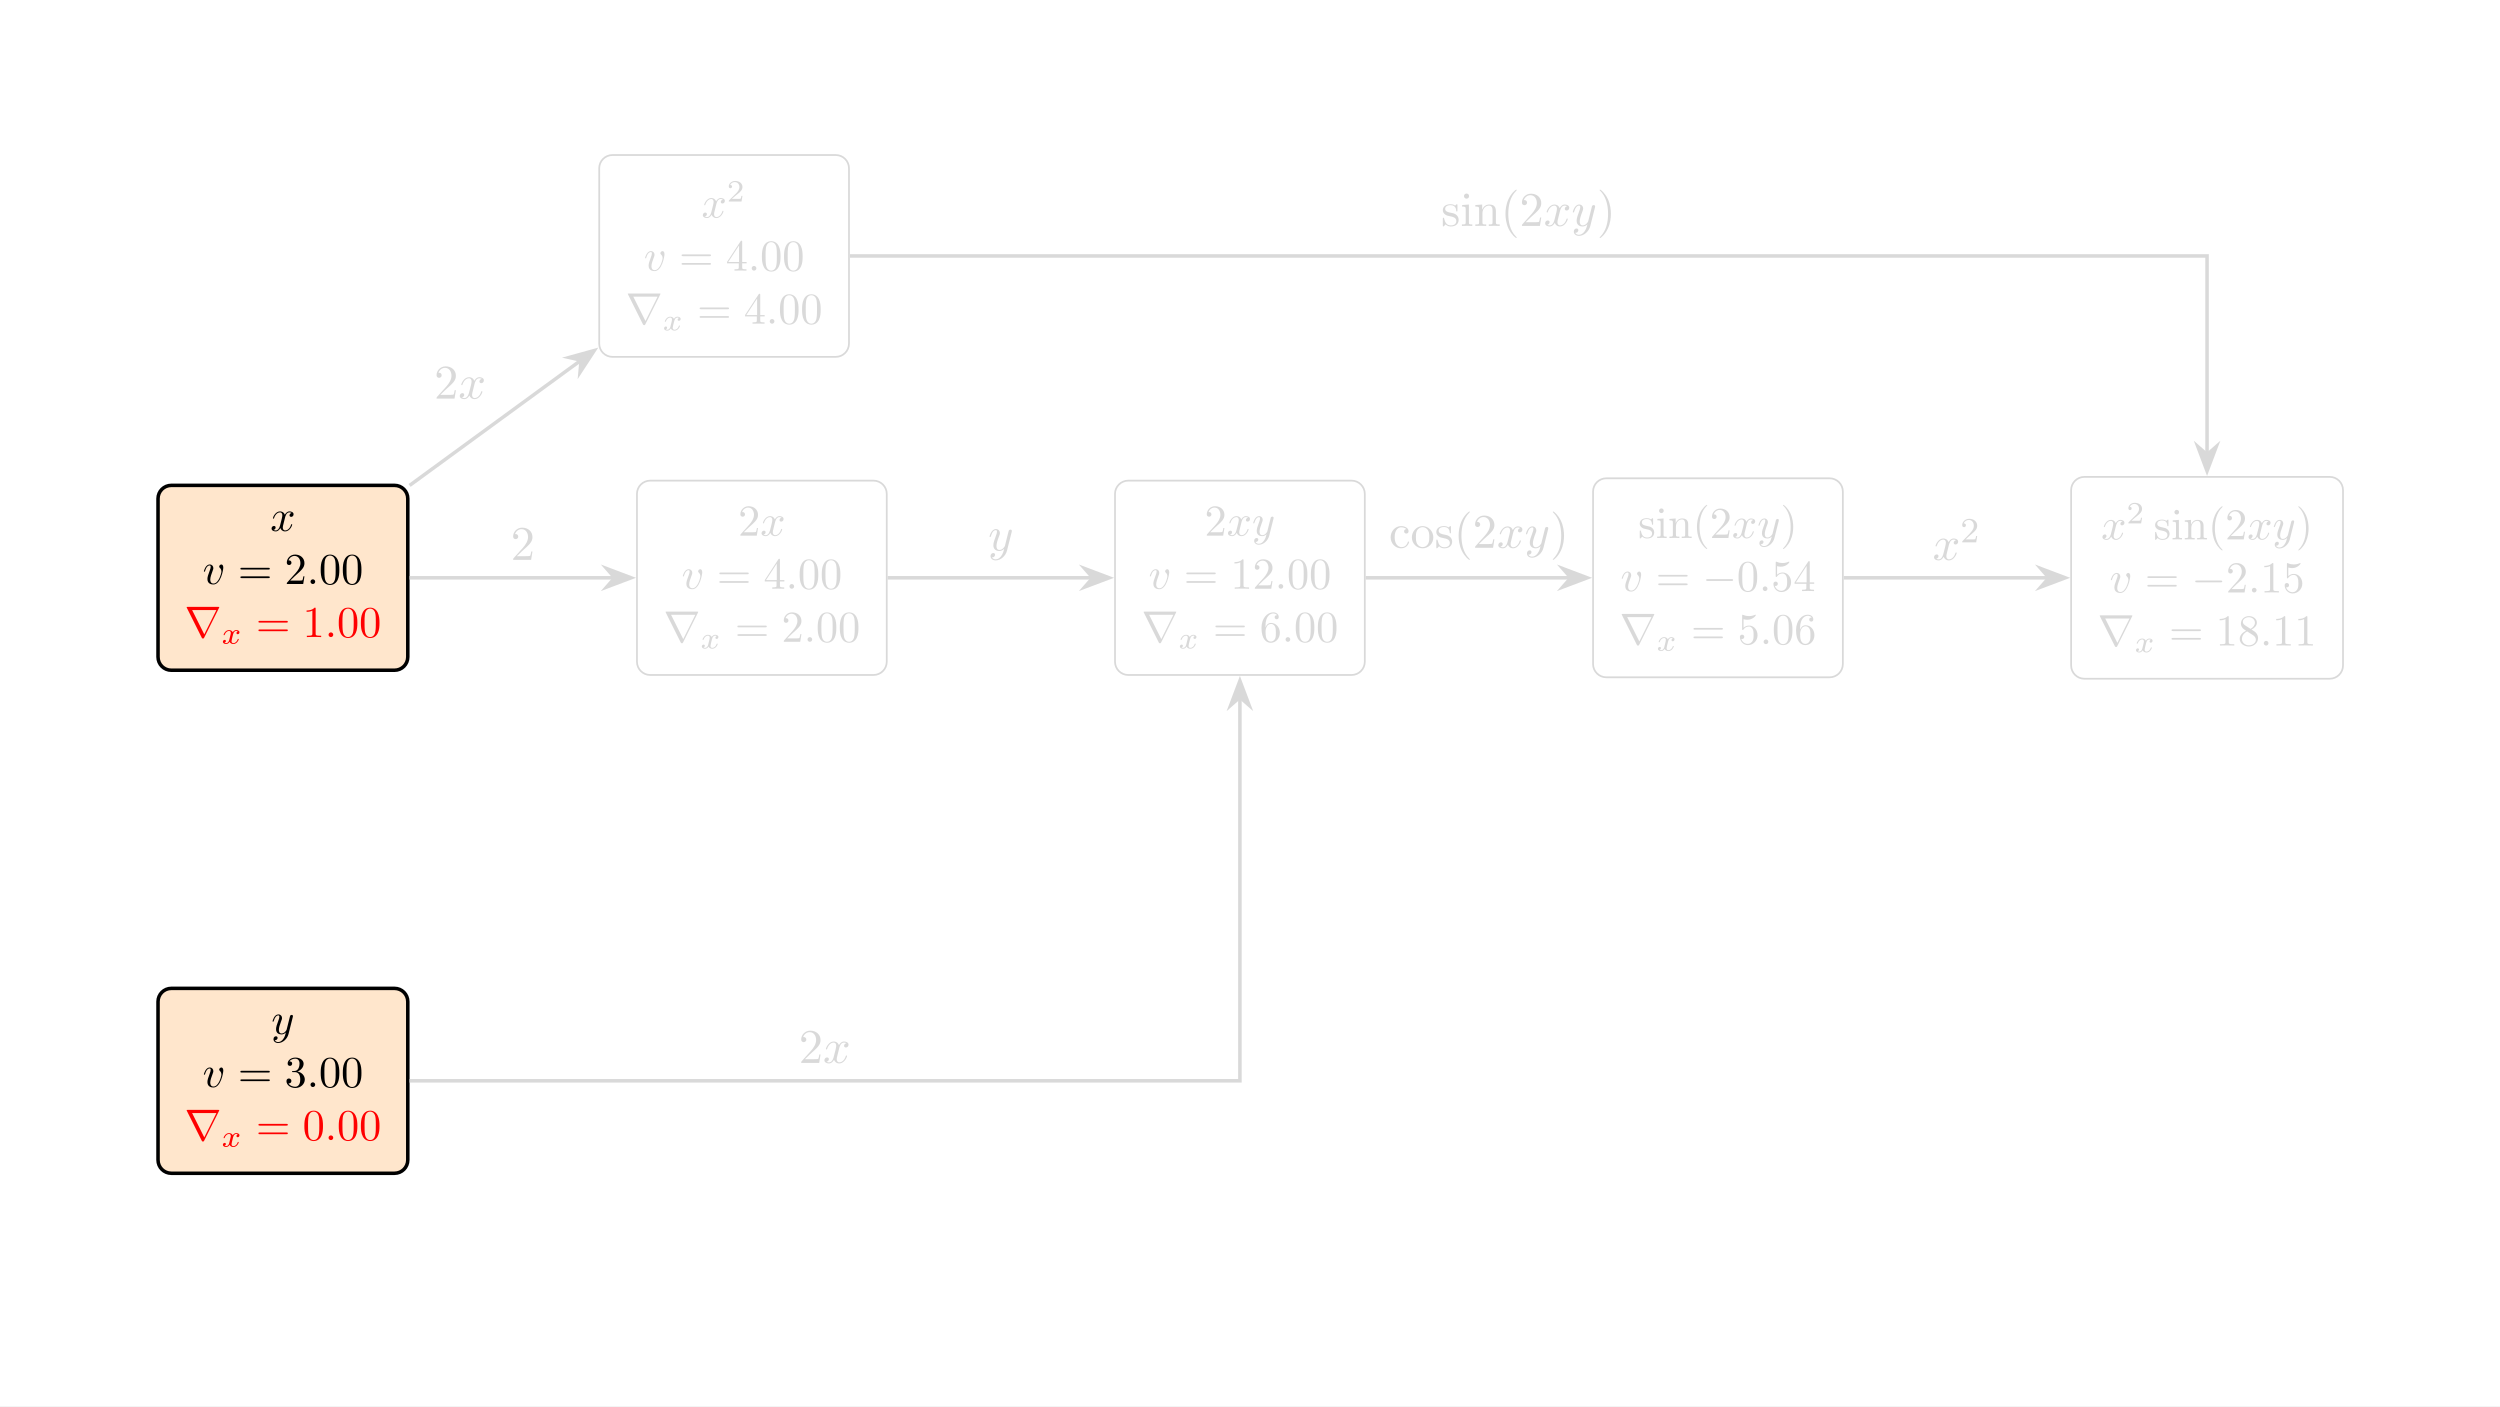
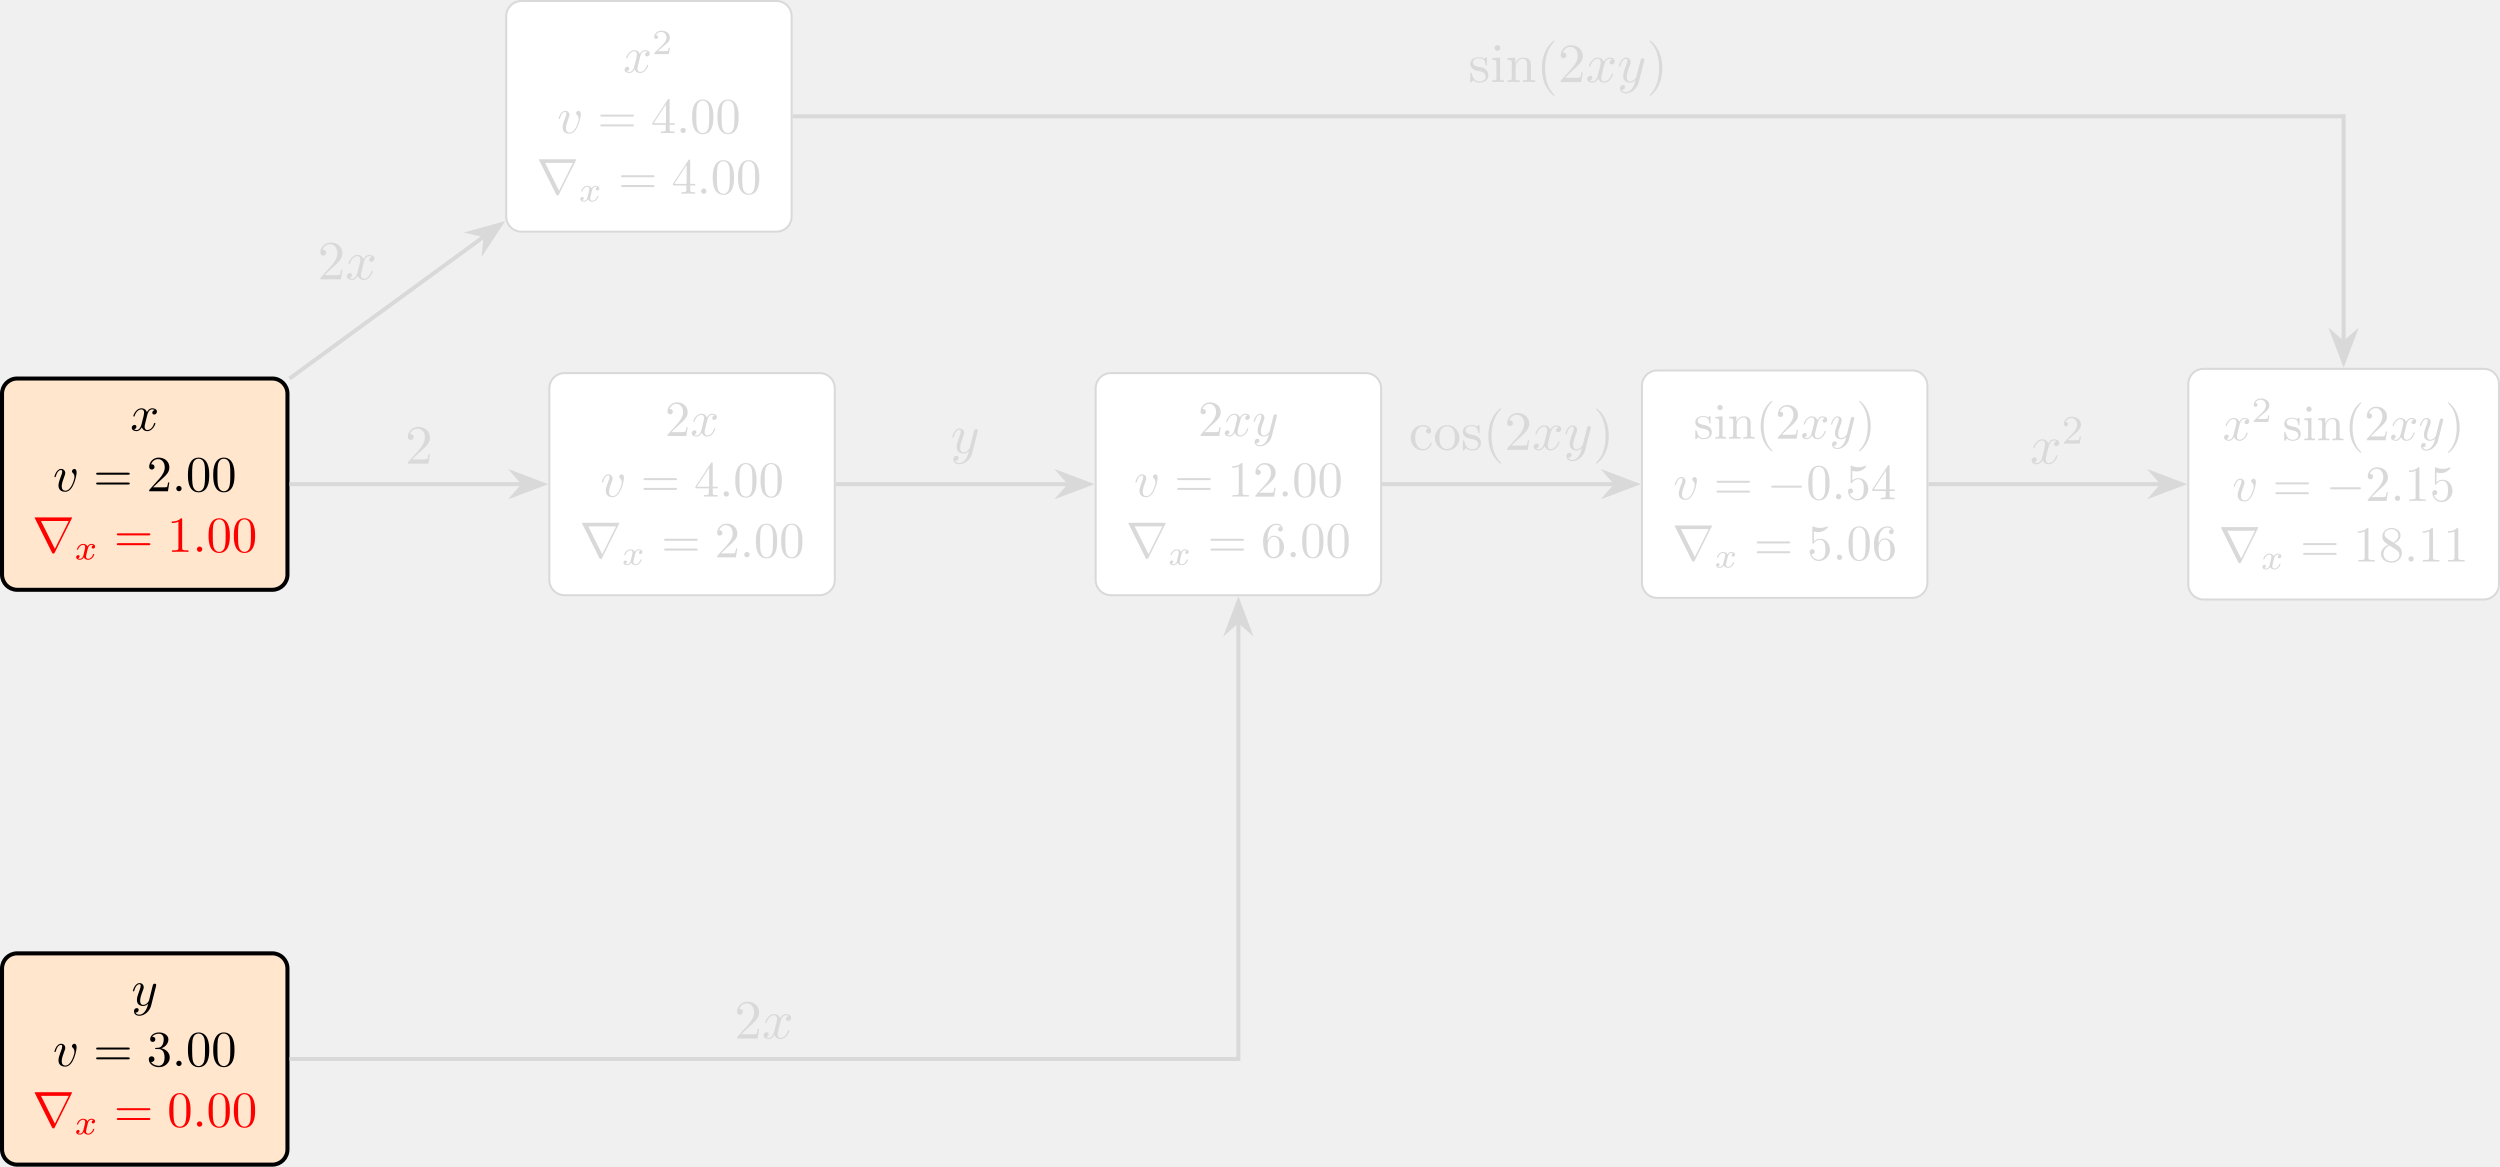
- <svg xmlns="http://www.w3.org/2000/svg" xmlns:xlink="http://www.w3.org/1999/xlink" version="1.1" width="453.543pt" height="255.118pt" viewBox="-72 -72 453.543 255.118">
+ <svg xmlns="http://www.w3.org/2000/svg" xmlns:xlink="http://www.w3.org/1999/xlink" version="1.1" width="396.876pt" height="185.208pt" viewBox="-43.653 -44.036 396.876 185.208">
  <defs>
    <path id="g0-58" d="M2.095-.578C2.095-.895 1.833-1.156 1.516-1.156S.938-.895 .938-.578S1.2 0 1.516 0S2.095-.262 2.095-.578Z" />
    <path id="g0-118" d="M5.105-4.058C5.105-4.647 4.822-4.822 4.625-4.822C4.353-4.822 4.091-4.538 4.091-4.298C4.091-4.156 4.145-4.091 4.265-3.971C4.495-3.753 4.636-3.469 4.636-3.076C4.636-2.618 3.971-.12 2.695-.12C2.138-.12 1.887-.502 1.887-1.069C1.887-1.68 2.182-2.476 2.52-3.382C2.596-3.567 2.651-3.72 2.651-3.927C2.651-4.418 2.302-4.822 1.756-4.822C.731-4.822 .316-3.24 .316-3.142C.316-3.033 .425-3.033 .447-3.033C.556-3.033 .567-3.055 .622-3.229C.938-4.331 1.407-4.582 1.724-4.582C1.811-4.582 1.996-4.582 1.996-4.233C1.996-3.96 1.887-3.665 1.811-3.469C1.331-2.204 1.189-1.702 1.189-1.233C1.189-.055 2.149 .12 2.651 .12C4.484 .12 5.105-3.491 5.105-4.058Z" />
    <path id="g0-120" d="M3.644-3.295C3.709-3.578 3.96-4.582 4.724-4.582C4.778-4.582 5.04-4.582 5.269-4.44C4.964-4.385 4.745-4.113 4.745-3.851C4.745-3.676 4.865-3.469 5.16-3.469C5.4-3.469 5.749-3.665 5.749-4.102C5.749-4.669 5.105-4.822 4.735-4.822C4.102-4.822 3.72-4.244 3.589-3.993C3.316-4.713 2.727-4.822 2.411-4.822C1.276-4.822 .655-3.415 .655-3.142C.655-3.033 .764-3.033 .785-3.033C.873-3.033 .905-3.055 .927-3.153C1.298-4.309 2.018-4.582 2.389-4.582C2.596-4.582 2.978-4.484 2.978-3.851C2.978-3.513 2.793-2.782 2.389-1.255C2.215-.578 1.833-.12 1.353-.12C1.287-.12 1.036-.12 .807-.262C1.08-.316 1.32-.545 1.32-.851C1.32-1.145 1.08-1.233 .916-1.233C.589-1.233 .316-.949 .316-.6C.316-.098 .862 .12 1.342 .12C2.062 .12 2.455-.644 2.487-.709C2.618-.305 3.011 .12 3.665 .12C4.789 .12 5.411-1.287 5.411-1.56C5.411-1.669 5.313-1.669 5.28-1.669C5.182-1.669 5.16-1.625 5.138-1.549C4.778-.382 4.036-.12 3.687-.12C3.262-.12 3.087-.469 3.087-.84C3.087-1.08 3.153-1.32 3.273-1.8L3.644-3.295Z" />
    <path id="g0-121" d="M5.302-4.156C5.345-4.309 5.345-4.331 5.345-4.407C5.345-4.604 5.193-4.702 5.029-4.702C4.92-4.702 4.745-4.636 4.647-4.473C4.625-4.418 4.538-4.08 4.495-3.884C4.418-3.6 4.342-3.305 4.276-3.011L3.785-1.047C3.742-.884 3.273-.12 2.553-.12C1.996-.12 1.876-.6 1.876-1.004C1.876-1.505 2.062-2.182 2.433-3.142C2.607-3.589 2.651-3.709 2.651-3.927C2.651-4.418 2.302-4.822 1.756-4.822C.72-4.822 .316-3.24 .316-3.142C.316-3.033 .425-3.033 .447-3.033C.556-3.033 .567-3.055 .622-3.229C.916-4.255 1.353-4.582 1.724-4.582C1.811-4.582 1.996-4.582 1.996-4.233C1.996-3.96 1.887-3.676 1.811-3.469C1.375-2.313 1.178-1.691 1.178-1.178C1.178-.207 1.865 .12 2.509 .12C2.935 .12 3.305-.065 3.611-.371C3.469 .196 3.338 .731 2.902 1.309C2.618 1.68 2.204 1.996 1.702 1.996C1.549 1.996 1.058 1.964 .873 1.538C1.047 1.538 1.189 1.538 1.342 1.407C1.451 1.309 1.56 1.167 1.56 .96C1.56 .622 1.265 .578 1.156 .578C.905 .578 .545 .753 .545 1.287C.545 1.833 1.025 2.236 1.702 2.236C2.825 2.236 3.949 1.244 4.255 .011L5.302-4.156Z" />
    <path id="g1-50" d="M2.248-1.626C2.375-1.745 2.71-2.008 2.837-2.12C3.332-2.574 3.802-3.013 3.802-3.738C3.802-4.686 3.005-5.3 2.008-5.3C1.052-5.3 .422-4.575 .422-3.866C.422-3.475 .733-3.419 .845-3.419C1.012-3.419 1.259-3.539 1.259-3.842C1.259-4.256 .861-4.256 .765-4.256C.996-4.838 1.53-5.037 1.921-5.037C2.662-5.037 3.045-4.407 3.045-3.738C3.045-2.909 2.463-2.303 1.522-1.339L.518-.303C.422-.215 .422-.199 .422 0H3.571L3.802-1.427H3.555C3.531-1.267 3.467-.869 3.371-.717C3.324-.654 2.718-.654 2.59-.654H1.172L2.248-1.626Z" />
    <path id="g2-40" d="M3.611 2.618C3.611 2.585 3.611 2.564 3.425 2.378C2.062 1.004 1.713-1.058 1.713-2.727C1.713-4.625 2.127-6.524 3.469-7.887C3.611-8.018 3.611-8.04 3.611-8.073C3.611-8.149 3.567-8.182 3.502-8.182C3.393-8.182 2.411-7.44 1.767-6.055C1.211-4.855 1.08-3.644 1.08-2.727C1.08-1.876 1.2-.556 1.8 .676C2.455 2.018 3.393 2.727 3.502 2.727C3.567 2.727 3.611 2.695 3.611 2.618Z" />
    <path id="g2-41" d="M3.153-2.727C3.153-3.578 3.033-4.898 2.433-6.131C1.778-7.473 .84-8.182 .731-8.182C.665-8.182 .622-8.138 .622-8.073C.622-8.04 .622-8.018 .829-7.822C1.898-6.742 2.52-5.007 2.52-2.727C2.52-.862 2.116 1.058 .764 2.433C.622 2.564 .622 2.585 .622 2.618C.622 2.684 .665 2.727 .731 2.727C.84 2.727 1.822 1.985 2.465 .6C3.022-.6 3.153-1.811 3.153-2.727Z" />
    <path id="g2-48" d="M5.018-3.491C5.018-4.364 4.964-5.236 4.582-6.044C4.08-7.091 3.185-7.265 2.727-7.265C2.073-7.265 1.276-6.982 .829-5.967C.48-5.215 .425-4.364 .425-3.491C.425-2.673 .469-1.691 .916-.862C1.385 .022 2.182 .24 2.716 .24C3.305 .24 4.135 .011 4.615-1.025C4.964-1.778 5.018-2.629 5.018-3.491ZM2.716 0C2.291 0 1.647-.273 1.451-1.32C1.331-1.975 1.331-2.978 1.331-3.622C1.331-4.32 1.331-5.04 1.418-5.629C1.625-6.927 2.444-7.025 2.716-7.025C3.076-7.025 3.796-6.829 4.004-5.749C4.113-5.138 4.113-4.309 4.113-3.622C4.113-2.804 4.113-2.062 3.993-1.364C3.829-.327 3.207 0 2.716 0Z" />
    <path id="g2-49" d="M3.207-6.982C3.207-7.244 3.207-7.265 2.956-7.265C2.28-6.567 1.32-6.567 .971-6.567V-6.229C1.189-6.229 1.833-6.229 2.4-6.513V-.862C2.4-.469 2.367-.338 1.385-.338H1.036V0C1.418-.033 2.367-.033 2.804-.033S4.189-.033 4.571 0V-.338H4.222C3.24-.338 3.207-.458 3.207-.862V-6.982Z" />
    <path id="g2-50" d="M1.385-.84L2.542-1.964C4.244-3.469 4.898-4.058 4.898-5.149C4.898-6.393 3.916-7.265 2.585-7.265C1.353-7.265 .545-6.262 .545-5.291C.545-4.68 1.091-4.68 1.124-4.68C1.309-4.68 1.691-4.811 1.691-5.258C1.691-5.542 1.495-5.825 1.113-5.825C1.025-5.825 1.004-5.825 .971-5.815C1.222-6.524 1.811-6.927 2.444-6.927C3.436-6.927 3.905-6.044 3.905-5.149C3.905-4.276 3.36-3.415 2.76-2.738L.665-.404C.545-.284 .545-.262 .545 0H4.593L4.898-1.898H4.625C4.571-1.571 4.495-1.091 4.385-.927C4.309-.84 3.589-.84 3.349-.84H1.385Z" />
    <path id="g2-51" d="M3.164-3.84C4.058-4.135 4.691-4.898 4.691-5.76C4.691-6.655 3.731-7.265 2.684-7.265C1.582-7.265 .753-6.611 .753-5.782C.753-5.422 .993-5.215 1.309-5.215C1.647-5.215 1.865-5.455 1.865-5.771C1.865-6.316 1.353-6.316 1.189-6.316C1.527-6.851 2.247-6.993 2.64-6.993C3.087-6.993 3.687-6.753 3.687-5.771C3.687-5.64 3.665-5.007 3.382-4.527C3.055-4.004 2.684-3.971 2.411-3.96C2.324-3.949 2.062-3.927 1.985-3.927C1.898-3.916 1.822-3.905 1.822-3.796C1.822-3.676 1.898-3.676 2.084-3.676H2.564C3.458-3.676 3.862-2.935 3.862-1.865C3.862-.382 3.109-.065 2.629-.065C2.16-.065 1.342-.251 .96-.895C1.342-.84 1.68-1.08 1.68-1.495C1.68-1.887 1.385-2.105 1.069-2.105C.807-2.105 .458-1.953 .458-1.473C.458-.48 1.473 .24 2.662 .24C3.993 .24 4.985-.753 4.985-1.865C4.985-2.76 4.298-3.611 3.164-3.84Z" />
    <path id="g2-52" d="M3.207-1.8V-.851C3.207-.458 3.185-.338 2.378-.338H2.149V0C2.596-.033 3.164-.033 3.622-.033S4.658-.033 5.105 0V-.338H4.876C4.069-.338 4.047-.458 4.047-.851V-1.8H5.138V-2.138H4.047V-7.102C4.047-7.32 4.047-7.385 3.873-7.385C3.775-7.385 3.742-7.385 3.655-7.255L.305-2.138V-1.8H3.207ZM3.273-2.138H.611L3.273-6.207V-2.138Z" />
    <path id="g2-53" d="M4.898-2.193C4.898-3.491 4.004-4.582 2.825-4.582C2.302-4.582 1.833-4.407 1.44-4.025V-6.153C1.658-6.087 2.018-6.011 2.367-6.011C3.709-6.011 4.473-7.004 4.473-7.145C4.473-7.211 4.44-7.265 4.364-7.265C4.353-7.265 4.331-7.265 4.276-7.233C4.058-7.135 3.524-6.916 2.793-6.916C2.356-6.916 1.855-6.993 1.342-7.222C1.255-7.255 1.233-7.255 1.211-7.255C1.102-7.255 1.102-7.167 1.102-6.993V-3.764C1.102-3.567 1.102-3.48 1.255-3.48C1.331-3.48 1.353-3.513 1.396-3.578C1.516-3.753 1.92-4.342 2.804-4.342C3.371-4.342 3.644-3.84 3.731-3.644C3.905-3.24 3.927-2.815 3.927-2.269C3.927-1.887 3.927-1.233 3.665-.775C3.404-.349 3-.065 2.498-.065C1.702-.065 1.08-.644 .895-1.287C.927-1.276 .96-1.265 1.08-1.265C1.44-1.265 1.625-1.538 1.625-1.8S1.44-2.335 1.08-2.335C.927-2.335 .545-2.258 .545-1.756C.545-.818 1.298 .24 2.52 .24C3.785 .24 4.898-.807 4.898-2.193Z" />
    <path id="g2-54" d="M1.44-3.578V-3.84C1.44-6.6 2.793-6.993 3.349-6.993C3.611-6.993 4.069-6.927 4.309-6.556C4.145-6.556 3.709-6.556 3.709-6.065C3.709-5.727 3.971-5.564 4.211-5.564C4.385-5.564 4.713-5.662 4.713-6.087C4.713-6.742 4.233-7.265 3.327-7.265C1.931-7.265 .458-5.858 .458-3.447C.458-.535 1.724 .24 2.738 .24C3.949 .24 4.985-.785 4.985-2.225C4.985-3.611 4.015-4.658 2.804-4.658C2.062-4.658 1.658-4.102 1.44-3.578ZM2.738-.065C2.051-.065 1.724-.72 1.658-.884C1.462-1.396 1.462-2.269 1.462-2.465C1.462-3.316 1.811-4.407 2.793-4.407C2.967-4.407 3.469-4.407 3.807-3.731C4.004-3.327 4.004-2.771 4.004-2.236C4.004-1.713 4.004-1.167 3.818-.775C3.491-.12 2.989-.065 2.738-.065Z" />
    <path id="g2-56" d="M1.778-4.985C1.276-5.313 1.233-5.684 1.233-5.869C1.233-6.535 1.942-6.993 2.716-6.993C3.513-6.993 4.211-6.425 4.211-5.64C4.211-5.018 3.785-4.495 3.131-4.113L1.778-4.985ZM3.371-3.949C4.156-4.353 4.691-4.92 4.691-5.64C4.691-6.644 3.72-7.265 2.727-7.265C1.636-7.265 .753-6.458 .753-5.444C.753-5.247 .775-4.756 1.233-4.244C1.353-4.113 1.756-3.84 2.029-3.655C1.396-3.338 .458-2.727 .458-1.647C.458-.491 1.571 .24 2.716 .24C3.949 .24 4.985-.665 4.985-1.833C4.985-2.225 4.865-2.716 4.451-3.175C4.244-3.404 4.069-3.513 3.371-3.949ZM2.28-3.491L3.622-2.64C3.927-2.433 4.44-2.105 4.44-1.44C4.44-.633 3.622-.065 2.727-.065C1.789-.065 1.004-.742 1.004-1.647C1.004-2.28 1.353-2.978 2.28-3.491Z" />
    <path id="g2-61" d="M7.495-3.567C7.658-3.567 7.865-3.567 7.865-3.785S7.658-4.004 7.505-4.004H.971C.818-4.004 .611-4.004 .611-3.785S.818-3.567 .982-3.567H7.495ZM7.505-1.451C7.658-1.451 7.865-1.451 7.865-1.669S7.658-1.887 7.495-1.887H.982C.818-1.887 .611-1.887 .611-1.669S.818-1.451 .971-1.451H7.505Z" />
    <path id="g2-99" d="M1.276-2.378C1.276-4.156 2.171-4.615 2.749-4.615C2.847-4.615 3.535-4.604 3.916-4.211C3.469-4.178 3.404-3.851 3.404-3.709C3.404-3.425 3.6-3.207 3.905-3.207C4.189-3.207 4.407-3.393 4.407-3.72C4.407-4.462 3.578-4.887 2.738-4.887C1.375-4.887 .371-3.709 .371-2.356C.371-.96 1.451 .12 2.716 .12C4.178 .12 4.527-1.189 4.527-1.298S4.418-1.407 4.385-1.407C4.287-1.407 4.265-1.364 4.244-1.298C3.927-.284 3.218-.153 2.815-.153C2.236-.153 1.276-.622 1.276-2.378Z" />
    <path id="g2-105" d="M1.931-4.822L.404-4.702V-4.364C1.113-4.364 1.211-4.298 1.211-3.764V-.829C1.211-.338 1.091-.338 .36-.338V0C.709-.011 1.298-.033 1.56-.033C1.942-.033 2.324-.011 2.695 0V-.338C1.975-.338 1.931-.393 1.931-.818V-4.822ZM1.975-6.72C1.975-7.069 1.702-7.298 1.396-7.298C1.058-7.298 .818-7.004 .818-6.72C.818-6.425 1.058-6.142 1.396-6.142C1.702-6.142 1.975-6.371 1.975-6.72Z" />
    <path id="g2-110" d="M1.2-3.753V-.829C1.2-.338 1.08-.338 .349-.338V0C.731-.011 1.287-.033 1.582-.033C1.865-.033 2.433-.011 2.804 0V-.338C2.073-.338 1.953-.338 1.953-.829V-2.836C1.953-3.971 2.727-4.582 3.425-4.582C4.113-4.582 4.233-3.993 4.233-3.371V-.829C4.233-.338 4.113-.338 3.382-.338V0C3.764-.011 4.32-.033 4.615-.033C4.898-.033 5.465-.011 5.836 0V-.338C5.269-.338 4.996-.338 4.985-.665V-2.749C4.985-3.687 4.985-4.025 4.647-4.418C4.495-4.604 4.135-4.822 3.502-4.822C2.705-4.822 2.193-4.353 1.887-3.676V-4.822L.349-4.702V-4.364C1.113-4.364 1.2-4.287 1.2-3.753Z" />
    <path id="g2-111" d="M5.138-2.335C5.138-3.731 4.047-4.887 2.727-4.887C1.364-4.887 .305-3.698 .305-2.335C.305-.927 1.44 .12 2.716 .12C4.036 .12 5.138-.949 5.138-2.335ZM2.727-.153C2.258-.153 1.778-.382 1.484-.884C1.211-1.364 1.211-2.029 1.211-2.422C1.211-2.847 1.211-3.436 1.473-3.916C1.767-4.418 2.28-4.647 2.716-4.647C3.196-4.647 3.665-4.407 3.949-3.938S4.233-2.836 4.233-2.422C4.233-2.029 4.233-1.44 3.993-.96C3.753-.469 3.273-.153 2.727-.153Z" />
    <path id="g2-115" d="M2.269-2.116C2.509-2.073 3.404-1.898 3.404-1.113C3.404-.556 3.022-.12 2.171-.12C1.255-.12 .862-.742 .655-1.669C.622-1.811 .611-1.855 .502-1.855C.36-1.855 .36-1.778 .36-1.582V-.142C.36 .044 .36 .12 .48 .12C.535 .12 .545 .109 .753-.098C.775-.12 .775-.142 .971-.349C1.451 .109 1.942 .12 2.171 .12C3.425 .12 3.927-.611 3.927-1.396C3.927-1.975 3.6-2.302 3.469-2.433C3.109-2.782 2.684-2.869 2.225-2.956C1.615-3.076 .884-3.218 .884-3.851C.884-4.233 1.167-4.68 2.105-4.68C3.305-4.68 3.36-3.698 3.382-3.36C3.393-3.262 3.491-3.262 3.513-3.262C3.655-3.262 3.655-3.316 3.655-3.524V-4.625C3.655-4.811 3.655-4.887 3.535-4.887C3.48-4.887 3.458-4.887 3.316-4.756C3.284-4.713 3.175-4.615 3.131-4.582C2.716-4.887 2.269-4.887 2.105-4.887C.775-4.887 .36-4.156 .36-3.545C.36-3.164 .535-2.858 .829-2.618C1.178-2.335 1.484-2.269 2.269-2.116Z" />
    <path id="g3-0" d="M6.565-2.291C6.735-2.291 6.914-2.291 6.914-2.491S6.735-2.69 6.565-2.69H1.176C1.006-2.69 .827-2.69 .827-2.491S1.006-2.291 1.176-2.291H6.565Z" />
    <path id="g3-114" d="M7.771-6.585C7.791-6.615 7.821-6.685 7.821-6.725C7.821-6.795 7.811-6.804 7.582-6.804H.707C.478-6.804 .468-6.795 .468-6.725C.468-6.685 .498-6.615 .518-6.585L3.875 .139C3.945 .269 3.975 .329 4.144 .329S4.344 .269 4.413 .139L7.771-6.585ZM1.704-6.087H7.173L4.443-.608L1.704-6.087Z" />
    <use id="g4-58" xlink:href="#g0-58" transform="scale(.913242)" />
    <use id="g4-118" xlink:href="#g0-118" transform="scale(.913242)" />
    <use id="g4-120" xlink:href="#g0-120" transform="scale(.913242)" />
    <use id="g4-121" xlink:href="#g0-121" transform="scale(.913242)" />
    <path id="g5-120" d="M1.736-.739C1.667-.502 1.437-.126 1.081-.126C1.06-.126 .851-.126 .704-.223C.99-.314 1.011-.565 1.011-.607C1.011-.76 .893-.865 .732-.865C.537-.865 .335-.697 .335-.439C.335-.091 .725 .07 1.067 .07C1.388 .07 1.674-.133 1.848-.425C2.015-.056 2.399 .07 2.678 .07C3.48 .07 3.905-.802 3.905-.997C3.905-1.088 3.815-1.088 3.794-1.088C3.696-1.088 3.689-1.053 3.661-.969C3.515-.488 3.096-.126 2.706-.126C2.427-.126 2.28-.314 2.28-.579C2.28-.76 2.448-1.395 2.643-2.169C2.783-2.706 3.096-2.88 3.327-2.88C3.34-2.88 3.557-2.88 3.703-2.783C3.48-2.72 3.396-2.525 3.396-2.399C3.396-2.246 3.515-2.141 3.675-2.141S4.066-2.273 4.066-2.566C4.066-2.957 3.619-3.075 3.34-3.075C2.992-3.075 2.713-2.845 2.559-2.58C2.434-2.866 2.113-3.075 1.723-3.075C.941-3.075 .495-2.218 .495-2.008C.495-1.918 .593-1.918 .614-1.918C.704-1.918 .711-1.946 .746-2.036C.921-2.58 1.36-2.88 1.702-2.88C1.932-2.88 2.12-2.755 2.12-2.42C2.12-2.28 2.036-1.932 1.974-1.695L1.736-.739Z" />
    <use id="g6-40" xlink:href="#g2-40" transform="scale(.913242)" />
    <use id="g6-41" xlink:href="#g2-41" transform="scale(.913242)" />
    <use id="g6-48" xlink:href="#g2-48" transform="scale(.913242)" />
    <use id="g6-49" xlink:href="#g2-49" transform="scale(.913242)" />
    <use id="g6-50" xlink:href="#g2-50" transform="scale(.913242)" />
    <use id="g6-51" xlink:href="#g2-51" transform="scale(.913242)" />
    <use id="g6-52" xlink:href="#g2-52" transform="scale(.913242)" />
    <use id="g6-53" xlink:href="#g2-53" transform="scale(.913242)" />
    <use id="g6-54" xlink:href="#g2-54" transform="scale(.913242)" />
    <use id="g6-56" xlink:href="#g2-56" transform="scale(.913242)" />
    <use id="g6-61" xlink:href="#g2-61" transform="scale(.913242)" />
    <use id="g6-105" xlink:href="#g2-105" transform="scale(.913242)" />
    <use id="g6-110" xlink:href="#g2-110" transform="scale(.913242)" />
    <use id="g6-115" xlink:href="#g2-115" transform="scale(.913242)" />
    <path id="g7-50" d="M3.522-1.269H3.285C3.264-1.116 3.194-.704 3.103-.635C3.048-.593 2.511-.593 2.413-.593H1.13C1.862-1.241 2.106-1.437 2.525-1.764C3.041-2.176 3.522-2.608 3.522-3.271C3.522-4.115 2.783-4.631 1.89-4.631C1.025-4.631 .439-4.024 .439-3.382C.439-3.027 .739-2.992 .809-2.992C.976-2.992 1.179-3.11 1.179-3.361C1.179-3.487 1.13-3.731 .767-3.731C.983-4.226 1.458-4.38 1.785-4.38C2.483-4.38 2.845-3.836 2.845-3.271C2.845-2.664 2.413-2.183 2.19-1.932L.509-.272C.439-.209 .439-.195 .439 0H3.313L3.522-1.269Z" />
  </defs>
-   <g id="page1">
-     <rect x="-72" y="-72" height="255.118" width="453.543" fill="#fff" />
+   <g id="page2">
    <path d="M-.426 16.055H-40.926C-42.254 16.055-43.332 17.129-43.332 18.461V47.188C-43.332 48.516-42.254 49.594-40.926 49.594H-.426C.906 49.594 1.98 48.516 1.98 47.188V18.461C1.98 17.129 .906 16.055-.426 16.055Z" fill="#ffe6cc" />
    <path d="M-.426 16.055H-40.926C-42.254 16.055-43.332 17.129-43.332 18.461V47.187C-43.332 48.516-42.254 49.594-40.926 49.594H-.426C.906 49.594 1.98 48.516 1.98 47.187V18.461C1.98 17.129 .906 16.055-.426 16.055Z" stroke="#000" fill="none" stroke-width=".642" stroke-miterlimit="10" />
-     <g transform="matrix(.80533 0 0 .80533 -26.34151 38.23503)">
+     <g transform="translate(-26.34151 38.23503)scale(.80533)">
      <use x="4.189" y="-17.276" xlink:href="#g4-120" />
      <use x="-11.055" y="-5.321" xlink:href="#g4-118" />
      <use x="-3.101" y="-5.321" xlink:href="#g6-61" />
      <use x="7.415" y="-5.321" xlink:href="#g6-50" />
      <use x="12.396" y="-5.321" xlink:href="#g4-58" />
      <use x="15.164" y="-5.321" xlink:href="#g6-48" />
      <use x="20.145" y="-5.321" xlink:href="#g6-48" />
    </g>
-     <g fill="#f00" transform="matrix(.80533 0 0 .80533 -26.34151 38.23503)">
+     <g fill="#f00" transform="translate(-26.34151 38.23503)scale(.80533)">
      <use x="-15.121" y="6.634" xlink:href="#g3-114" />
      <use x="-6.819" y="8.128" xlink:href="#g5-120" />
      <use x=".964" y="6.634" xlink:href="#g6-61" />
      <use x="11.481" y="6.634" xlink:href="#g6-49" />
      <use x="16.462" y="6.634" xlink:href="#g4-58" />
      <use x="19.229" y="6.634" xlink:href="#g6-48" />
      <use x="24.211" y="6.634" xlink:href="#g6-48" />
    </g>
    <path d="M-.426 107.309H-40.926C-42.254 107.309-43.332 108.387-43.332 109.715V138.442C-43.332 139.774-42.254 140.852-40.926 140.852H-.426C.906 140.852 1.98 139.774 1.98 138.442V109.715C1.98 108.387 .906 107.309-.426 107.309Z" fill="#ffe6cc" />
    <path d="M-.426 107.309H-40.926C-42.254 107.309-43.332 108.387-43.332 109.715V138.442C-43.332 139.774-42.254 140.852-40.926 140.852H-.426C.906 140.852 1.98 139.774 1.98 138.442V109.715C1.98 108.387 .906 107.309-.426 107.309Z" stroke="#000" fill="none" stroke-width=".642" stroke-miterlimit="10" />
-     <g transform="matrix(.80533 0 0 .80533 -26.34151 129.4904)">
+     <g transform="translate(-26.34151 129.4904)scale(.80533)">
      <use x="4.415" y="-17.276" xlink:href="#g4-121" />
      <use x="-11.055" y="-5.321" xlink:href="#g4-118" />
      <use x="-3.101" y="-5.321" xlink:href="#g6-61" />
      <use x="7.415" y="-5.321" xlink:href="#g6-51" />
      <use x="12.396" y="-5.321" xlink:href="#g4-58" />
      <use x="15.164" y="-5.321" xlink:href="#g6-48" />
      <use x="20.145" y="-5.321" xlink:href="#g6-48" />
    </g>
-     <g fill="#f00" transform="matrix(.80533 0 0 .80533 -26.34151 129.4904)">
+     <g fill="#f00" transform="translate(-26.34151 129.4904)scale(.80533)">
      <use x="-15.121" y="6.634" xlink:href="#g3-114" />
      <use x="-6.819" y="8.128" xlink:href="#g5-120" />
      <use x=".964" y="6.634" xlink:href="#g6-61" />
      <use x="11.481" y="6.634" xlink:href="#g6-48" />
      <use x="16.462" y="6.634" xlink:href="#g4-58" />
      <use x="19.229" y="6.634" xlink:href="#g6-48" />
      <use x="24.211" y="6.634" xlink:href="#g6-48" />
    </g>
+     <path d="M79.613-43.875H39.113C37.785-43.875 36.707-42.797 36.707-41.469V-9.664C36.707-8.336 37.785-7.258 39.113-7.258H79.613C80.945-7.258 82.019-8.336 82.019-9.664V-41.469C82.019-42.797 80.945-43.875 79.613-43.875Z" fill="#fff" />
    <path d="M79.613-43.875H39.113C37.785-43.875 36.707-42.797 36.707-41.469V-9.664C36.707-8.336 37.785-7.258 39.113-7.258H79.613C80.945-7.258 82.019-8.336 82.019-9.664V-41.469C82.019-42.797 80.945-43.875 79.613-43.875Z" stroke="#d9d9d9" fill="none" stroke-width=".321" stroke-miterlimit="10" />
-     <g fill="#d9d9d9" transform="matrix(.80533 0 0 .80533 53.6977 -18.61677)">
+     <g fill="#d9d9d9" transform="translate(53.6977 -18.61677)scale(.80533)">
      <use x="1.954" y="-17.276" xlink:href="#g4-120" />
      <use x="7.648" y="-20.892" xlink:href="#g7-50" />
      <use x="-11.055" y="-5.321" xlink:href="#g4-118" />
      <use x="-3.101" y="-5.321" xlink:href="#g6-61" />
      <use x="7.415" y="-5.321" xlink:href="#g6-52" />
      <use x="12.396" y="-5.321" xlink:href="#g4-58" />
      <use x="15.164" y="-5.321" xlink:href="#g6-48" />
      <use x="20.145" y="-5.321" xlink:href="#g6-48" />
      <use x="-15.121" y="6.634" xlink:href="#g3-114" />
      <use x="-6.819" y="8.128" xlink:href="#g5-120" />
      <use x=".964" y="6.634" xlink:href="#g6-61" />
      <use x="11.481" y="6.634" xlink:href="#g6-52" />
      <use x="16.462" y="6.634" xlink:href="#g4-58" />
      <use x="19.229" y="6.634" xlink:href="#g6-48" />
      <use x="24.211" y="6.634" xlink:href="#g6-48" />
    </g>
+     <path d="M86.465 15.195H45.961C44.633 15.195 43.555 16.273 43.555 17.602V48.047C43.555 49.375 44.633 50.453 45.961 50.453H86.465C87.793 50.453 88.871 49.375 88.871 48.047V17.602C88.871 16.273 87.793 15.195 86.465 15.195Z" fill="#fff" />
    <path d="M86.465 15.195H45.961C44.633 15.195 43.555 16.273 43.555 17.602V48.047C43.555 49.375 44.633 50.453 45.961 50.453H86.465C87.793 50.453 88.871 49.375 88.871 48.047V17.602C88.871 16.273 87.793 15.195 86.465 15.195Z" stroke="#d9d9d9" fill="none" stroke-width=".321" stroke-miterlimit="10" />
-     <g fill="#d9d9d9" transform="matrix(.80533 0 0 .80533 60.5463 39.09303)">
+     <g fill="#d9d9d9" transform="translate(60.5463 39.09303)scale(.80533)">
      <use x="1.698" y="-17.276" xlink:href="#g6-50" />
      <use x="6.679" y="-17.276" xlink:href="#g4-120" />
      <use x="-11.055" y="-5.321" xlink:href="#g4-118" />
      <use x="-3.101" y="-5.321" xlink:href="#g6-61" />
      <use x="7.415" y="-5.321" xlink:href="#g6-52" />
      <use x="12.396" y="-5.321" xlink:href="#g4-58" />
      <use x="15.164" y="-5.321" xlink:href="#g6-48" />
      <use x="20.145" y="-5.321" xlink:href="#g6-48" />
      <use x="-15.121" y="6.634" xlink:href="#g3-114" />
      <use x="-6.819" y="8.128" xlink:href="#g5-120" />
      <use x=".964" y="6.634" xlink:href="#g6-61" />
      <use x="11.481" y="6.634" xlink:href="#g6-50" />
      <use x="16.462" y="6.634" xlink:href="#g4-58" />
      <use x="19.229" y="6.634" xlink:href="#g6-48" />
      <use x="24.211" y="6.634" xlink:href="#g6-48" />
    </g>
+     <path d="M173.192 15.195H132.688C131.36 15.195 130.281 16.273 130.281 17.602V48.047C130.281 49.375 131.36 50.453 132.688 50.453H173.192C174.52 50.453 175.598 49.375 175.598 48.047V17.602C175.598 16.273 174.52 15.195 173.192 15.195Z" fill="#fff" />
    <path d="M173.192 15.195H132.688C131.36 15.195 130.281 16.273 130.281 17.602V48.047C130.281 49.375 131.36 50.453 132.688 50.453H173.192C174.52 50.453 175.598 49.375 175.598 48.047V17.602C175.598 16.273 174.52 15.195 173.192 15.195Z" stroke="#d9d9d9" fill="none" stroke-width=".321" stroke-miterlimit="10" />
-     <g fill="#d9d9d9" transform="matrix(.80533 0 0 .80533 147.2734 39.09303)">
+     <g fill="#d9d9d9" transform="translate(147.2734 39.09303)scale(.80533)">
      <use x="-.923" y="-17.276" xlink:href="#g6-50" />
      <use x="4.058" y="-17.276" xlink:href="#g4-120" />
      <use x="9.752" y="-17.276" xlink:href="#g4-121" />
      <use x="-13.546" y="-5.321" xlink:href="#g4-118" />
      <use x="-5.592" y="-5.321" xlink:href="#g6-61" />
      <use x="4.924" y="-5.321" xlink:href="#g6-49" />
      <use x="9.905" y="-5.321" xlink:href="#g6-50" />
      <use x="14.887" y="-5.321" xlink:href="#g4-58" />
      <use x="17.654" y="-5.321" xlink:href="#g6-48" />
      <use x="22.636" y="-5.321" xlink:href="#g6-48" />
      <use x="-15.121" y="6.634" xlink:href="#g3-114" />
      <use x="-6.819" y="8.128" xlink:href="#g5-120" />
      <use x=".964" y="6.634" xlink:href="#g6-61" />
      <use x="11.481" y="6.634" xlink:href="#g6-54" />
      <use x="16.462" y="6.634" xlink:href="#g4-58" />
      <use x="19.229" y="6.634" xlink:href="#g6-48" />
      <use x="24.211" y="6.634" xlink:href="#g6-48" />
    </g>
+     <path d="M259.918 14.773H219.418C218.086 14.773 217.008 15.848 217.008 17.18V48.469C217.008 49.801 218.086 50.875 219.418 50.875H259.918C261.246 50.875 262.324 49.801 262.324 48.469V17.18C262.324 15.848 261.246 14.773 259.918 14.773Z" fill="#fff" />
    <path d="M259.918 14.773H219.418C218.086 14.773 217.008 15.848 217.008 17.18V48.469C217.008 49.801 218.086 50.875 219.418 50.875H259.918C261.246 50.875 262.324 49.801 262.324 48.469V17.18C262.324 15.848 261.246 14.773 259.918 14.773Z" stroke="#d9d9d9" fill="none" stroke-width=".321" stroke-miterlimit="10" />
-     <g fill="#d9d9d9" transform="matrix(.80533 0 0 .80533 234.0014 39.51653)">
+     <g fill="#d9d9d9" transform="translate(234.0014 39.51653)scale(.80533)">
      <use x="-10.913" y="-17.276" xlink:href="#g6-115" />
      <use x="-6.984" y="-17.276" xlink:href="#g6-105" />
      <use x="-4.216" y="-17.276" xlink:href="#g6-110" />
      <use x="1.318" y="-17.276" xlink:href="#g6-40" />
      <use x="5.193" y="-17.276" xlink:href="#g6-50" />
      <use x="10.174" y="-17.276" xlink:href="#g4-120" />
      <use x="15.868" y="-17.276" xlink:href="#g4-121" />
      <use x="21.11" y="-17.276" xlink:href="#g6-41" />
      <use x="-14.93" y="-5.321" xlink:href="#g4-118" />
      <use x="-6.976" y="-5.321" xlink:href="#g6-61" />
      <use x="3.54" y="-5.321" xlink:href="#g3-0" />
      <use x="11.289" y="-5.321" xlink:href="#g6-48" />
      <use x="16.271" y="-5.321" xlink:href="#g4-58" />
      <use x="19.038" y="-5.321" xlink:href="#g6-53" />
      <use x="24.019" y="-5.321" xlink:href="#g6-52" />
      <use x="-15.121" y="6.634" xlink:href="#g3-114" />
      <use x="-6.819" y="8.128" xlink:href="#g5-120" />
      <use x=".964" y="6.634" xlink:href="#g6-61" />
      <use x="11.481" y="6.634" xlink:href="#g6-53" />
      <use x="16.462" y="6.634" xlink:href="#g4-58" />
      <use x="19.229" y="6.634" xlink:href="#g6-48" />
      <use x="24.211" y="6.634" xlink:href="#g6-54" />
    </g>
+     <path d="M350.657 14.516H306.144C304.816 14.516 303.738 15.594 303.738 16.922V48.727C303.738 50.055 304.816 51.133 306.144 51.133H350.657C351.985 51.133 353.062 50.055 353.062 48.727V16.922C353.062 15.594 351.985 14.516 350.657 14.516Z" fill="#fff" />
    <path d="M350.657 14.516H306.144C304.816 14.516 303.738 15.594 303.738 16.922V48.727C303.738 50.055 304.816 51.133 306.144 51.133H350.657C351.985 51.133 353.062 50.055 353.062 48.727V16.922C353.062 15.594 351.985 14.516 350.657 14.516Z" stroke="#d9d9d9" fill="none" stroke-width=".321" stroke-miterlimit="10" />
-     <g fill="#d9d9d9" transform="matrix(.80533 0 0 .80533 320.7284 39.77333)">
+     <g fill="#d9d9d9" transform="translate(320.7284 39.77333)scale(.80533)">
      <use x="-14.335" y="-17.276" xlink:href="#g4-120" />
      <use x="-8.641" y="-20.892" xlink:href="#g7-50" />
      <use x="-2.511" y="-17.276" xlink:href="#g6-115" />
      <use x="1.419" y="-17.276" xlink:href="#g6-105" />
      <use x="4.186" y="-17.276" xlink:href="#g6-110" />
      <use x="9.721" y="-17.276" xlink:href="#g6-40" />
      <use x="13.595" y="-17.276" xlink:href="#g6-50" />
      <use x="18.577" y="-17.276" xlink:href="#g4-120" />
      <use x="24.271" y="-17.276" xlink:href="#g4-121" />
      <use x="29.513" y="-17.276" xlink:href="#g6-41" />
      <use x="-12.439" y="-5.321" xlink:href="#g4-118" />
      <use x="-4.485" y="-5.321" xlink:href="#g6-61" />
      <use x="6.031" y="-5.321" xlink:href="#g3-0" />
      <use x="13.78" y="-5.321" xlink:href="#g6-50" />
      <use x="18.761" y="-5.321" xlink:href="#g4-58" />
      <use x="21.529" y="-5.321" xlink:href="#g6-49" />
      <use x="26.51" y="-5.321" xlink:href="#g6-53" />
      <use x="-15.121" y="6.634" xlink:href="#g3-114" />
      <use x="-6.819" y="8.128" xlink:href="#g5-120" />
      <use x=".964" y="6.634" xlink:href="#g6-61" />
      <use x="11.481" y="6.634" xlink:href="#g6-49" />
      <use x="16.462" y="6.634" xlink:href="#g6-56" />
      <use x="21.443" y="6.634" xlink:href="#g4-58" />
      <use x="24.211" y="6.634" xlink:href="#g6-49" />
      <use x="29.192" y="6.634" xlink:href="#g6-49" />
    </g>
    <path d="M2.305 16.066L33.297-6.57" stroke="#d9d9d9" fill="none" stroke-width=".642" stroke-miterlimit="10" />
    <path d="M35.809-8.406L31.27-7.148L33.426-6.664L33.23-4.465Z" fill="#d9d9d9" />
    <path d="M35.809-8.406L31.27-7.148L33.426-6.664L33.23-4.465Z" stroke="#d9d9d9" fill="none" stroke-width=".642" stroke-miterlimit="10" />
-     <g fill="#d9d9d9" transform="matrix(.80533 0 0 .80533 18.93874 -5.029627)">
+     <g fill="#d9d9d9" transform="translate(18.93874 -5.029627)scale(.80533)">
      <use x="-15.121" y="6.634" xlink:href="#g2-50" />
      <use x="-9.666" y="6.634" xlink:href="#g0-120" />
    </g>
    <path d="M2.305 32.824H39.371" stroke="#d9d9d9" fill="none" stroke-width=".642" stroke-miterlimit="10" />
    <path d="M42.48 32.824L38.078 31.16L39.531 32.824L38.078 34.484Z" fill="#d9d9d9" />
    <path d="M42.48 32.824L38.078 31.16L39.531 32.824L38.078 34.484Z" stroke="#d9d9d9" fill="none" stroke-width=".642" stroke-miterlimit="10" />
-     <g fill="#d9d9d9" transform="matrix(.80533 0 0 .80533 32.8297 24.23243)">
+     <g fill="#d9d9d9" transform="translate(32.8297 24.23243)scale(.80533)">
      <use x="-15.121" y="6.634" xlink:href="#g2-50" />
    </g>
    <path d="M89.031 32.824H126.098" stroke="#d9d9d9" fill="none" stroke-width=".642" stroke-miterlimit="10" />
    <path d="M129.207 32.824L124.804 31.16L126.257 32.824L124.804 34.484Z" fill="#d9d9d9" />
    <path d="M129.207 32.824L124.804 31.16L126.257 32.824L124.804 34.484Z" stroke="#d9d9d9" fill="none" stroke-width=".642" stroke-miterlimit="10" />
-     <g fill="#d9d9d9" transform="matrix(.80533 0 0 .80533 119.4424 22.52413)">
+     <g fill="#d9d9d9" transform="translate(119.4424 22.52413)scale(.80533)">
      <use x="-15.121" y="6.634" xlink:href="#g0-121" />
    </g>
    <path d="M2.305 124.078H152.942V54.637" stroke="#d9d9d9" fill="none" stroke-width=".642" stroke-miterlimit="10" />
    <path d="M152.942 51.527L151.278 55.934L152.942 54.477L154.602 55.934Z" fill="#d9d9d9" />
    <path d="M152.942 51.527L151.278 55.934L152.942 54.477L154.602 55.934Z" stroke="#d9d9d9" fill="none" stroke-width=".642" stroke-miterlimit="10" />
-     <g fill="#d9d9d9" transform="matrix(.80533 0 0 .80533 85.0918 115.4874)">
+     <g fill="#d9d9d9" transform="translate(85.0918 115.4874)scale(.80533)">
      <use x="-15.121" y="6.634" xlink:href="#g2-50" />
      <use x="-9.666" y="6.634" xlink:href="#g0-120" />
    </g>
    <path d="M175.757 32.824H212.824" stroke="#d9d9d9" fill="none" stroke-width=".642" stroke-miterlimit="10" />
    <path d="M215.934 32.824L211.532 31.16L212.985 32.824L211.532 34.484Z" fill="#d9d9d9" />
    <path d="M215.934 32.824L211.532 31.16L212.985 32.824L211.532 34.484Z" stroke="#d9d9d9" fill="none" stroke-width=".642" stroke-miterlimit="10" />
-     <g fill="#d9d9d9" transform="matrix(.80533 0 0 .80533 192.1644 22.03603)">
+     <g fill="#d9d9d9" transform="translate(192.1644 22.03603)scale(.80533)">
      <use x="-15.121" y="6.634" xlink:href="#g2-99" />
      <use x="-10.272" y="6.634" xlink:href="#g2-111" />
      <use x="-4.818" y="6.634" xlink:href="#g2-115" />
      <use x="-.515" y="6.634" xlink:href="#g2-40" />
      <use x="3.728" y="6.634" xlink:href="#g2-50" />
      <use x="9.182" y="6.634" xlink:href="#g0-120" />
      <use x="15.417" y="6.634" xlink:href="#g0-121" />
      <use x="21.157" y="6.634" xlink:href="#g2-41" />
    </g>
    <path d="M262.484 32.824H299.551" stroke="#d9d9d9" fill="none" stroke-width=".642" stroke-miterlimit="10" />
    <path d="M302.664 32.824L298.258 31.16L299.711 32.824L298.258 34.484Z" fill="#d9d9d9" />
    <path d="M302.664 32.824L298.258 31.16L299.711 32.824L298.258 34.484Z" stroke="#d9d9d9" fill="none" stroke-width=".642" stroke-miterlimit="10" />
-     <g fill="#d9d9d9" transform="matrix(.80533 0 0 .80533 290.7924 24.23243)">
+     <g fill="#d9d9d9" transform="translate(290.7924 24.23243)scale(.80533)">
      <use x="-15.121" y="6.634" xlink:href="#g0-120" />
      <use x="-8.886" y="2.675" xlink:href="#g1-50" />
    </g>
    <path d="M82.184-25.566H328.398V10.328" stroke="#d9d9d9" fill="none" stroke-width=".642" stroke-miterlimit="10" />
    <path d="M328.398 13.441L330.062 9.035L328.398 10.488L326.738 9.035Z" fill="#d9d9d9" />
    <path d="M328.398 13.441L330.062 9.035L328.398 10.488L326.738 9.035Z" stroke="#d9d9d9" fill="none" stroke-width=".642" stroke-miterlimit="10" />
-     <g fill="#d9d9d9" transform="matrix(.80533 0 0 .80533 201.6404 -36.35397)">
+     <g fill="#d9d9d9" transform="translate(201.6404 -36.35397)scale(.80533)">
      <use x="-15.121" y="6.634" xlink:href="#g2-115" />
      <use x="-10.818" y="6.634" xlink:href="#g2-105" />
      <use x="-7.788" y="6.634" xlink:href="#g2-110" />
      <use x="-1.727" y="6.634" xlink:href="#g2-40" />
      <use x="2.515" y="6.634" xlink:href="#g2-50" />
      <use x="7.97" y="6.634" xlink:href="#g0-120" />
      <use x="14.205" y="6.634" xlink:href="#g0-121" />
      <use x="19.945" y="6.634" xlink:href="#g2-41" />
    </g>
  </g>
</svg>
